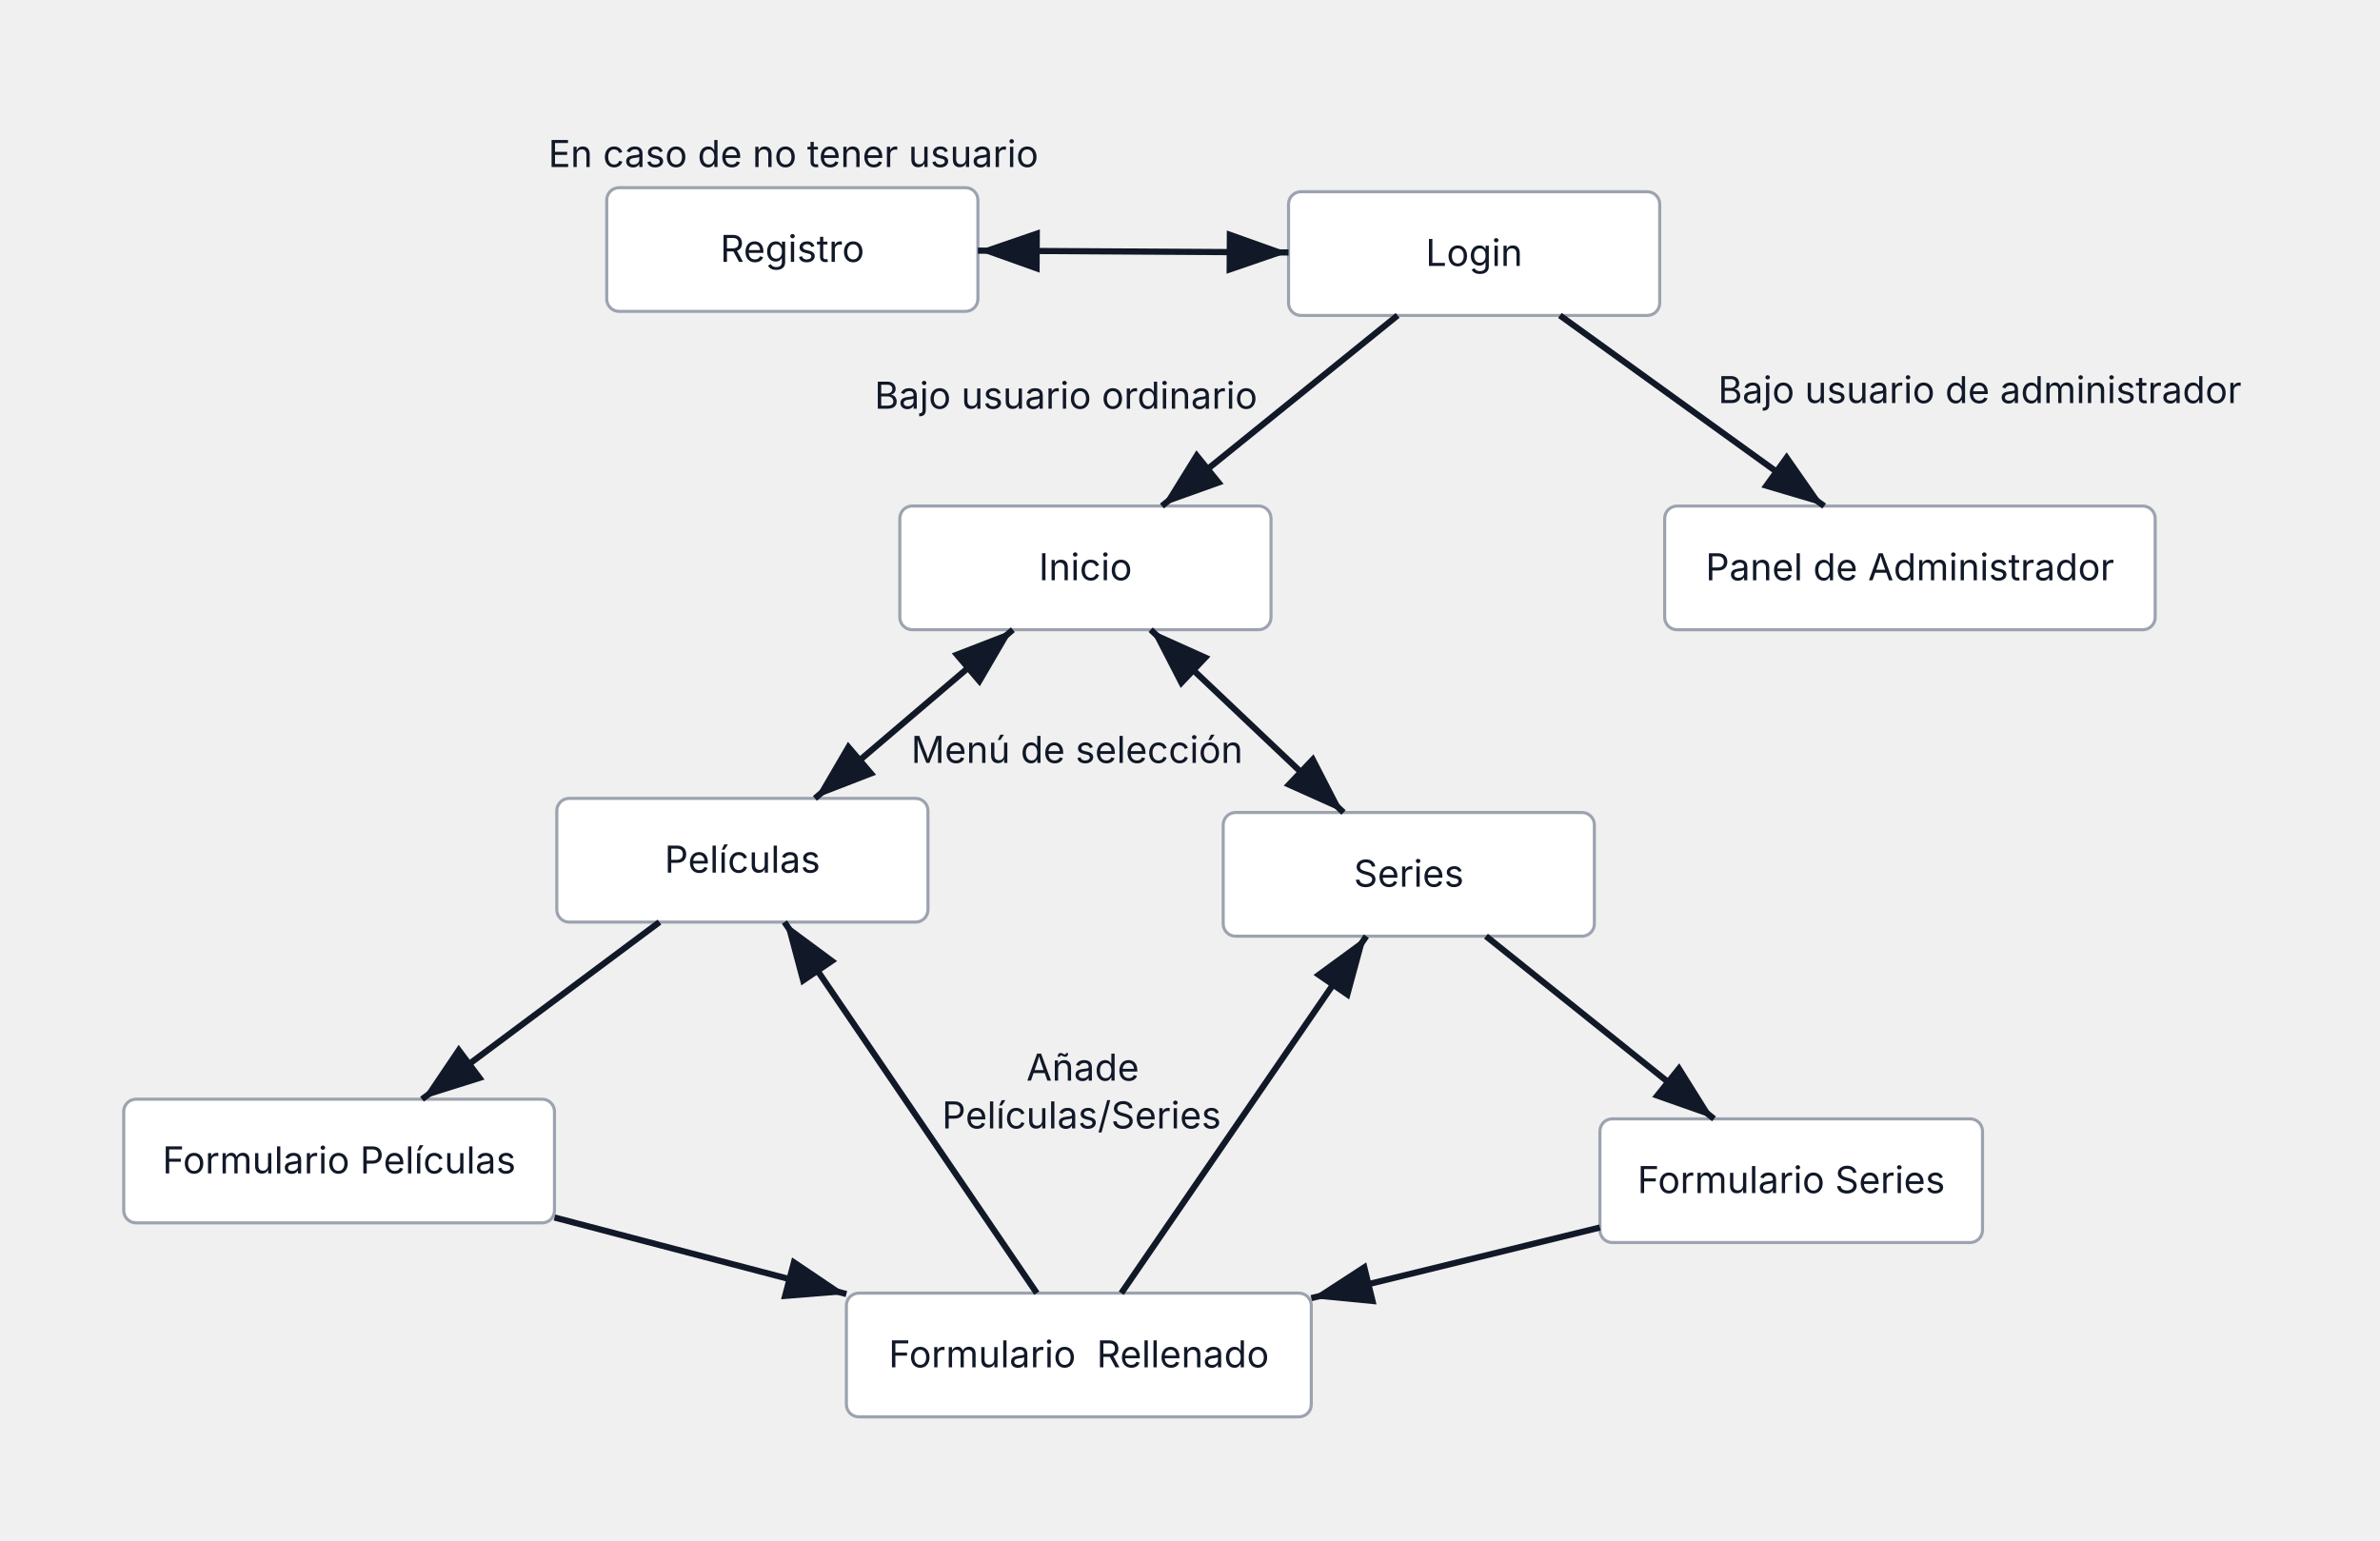
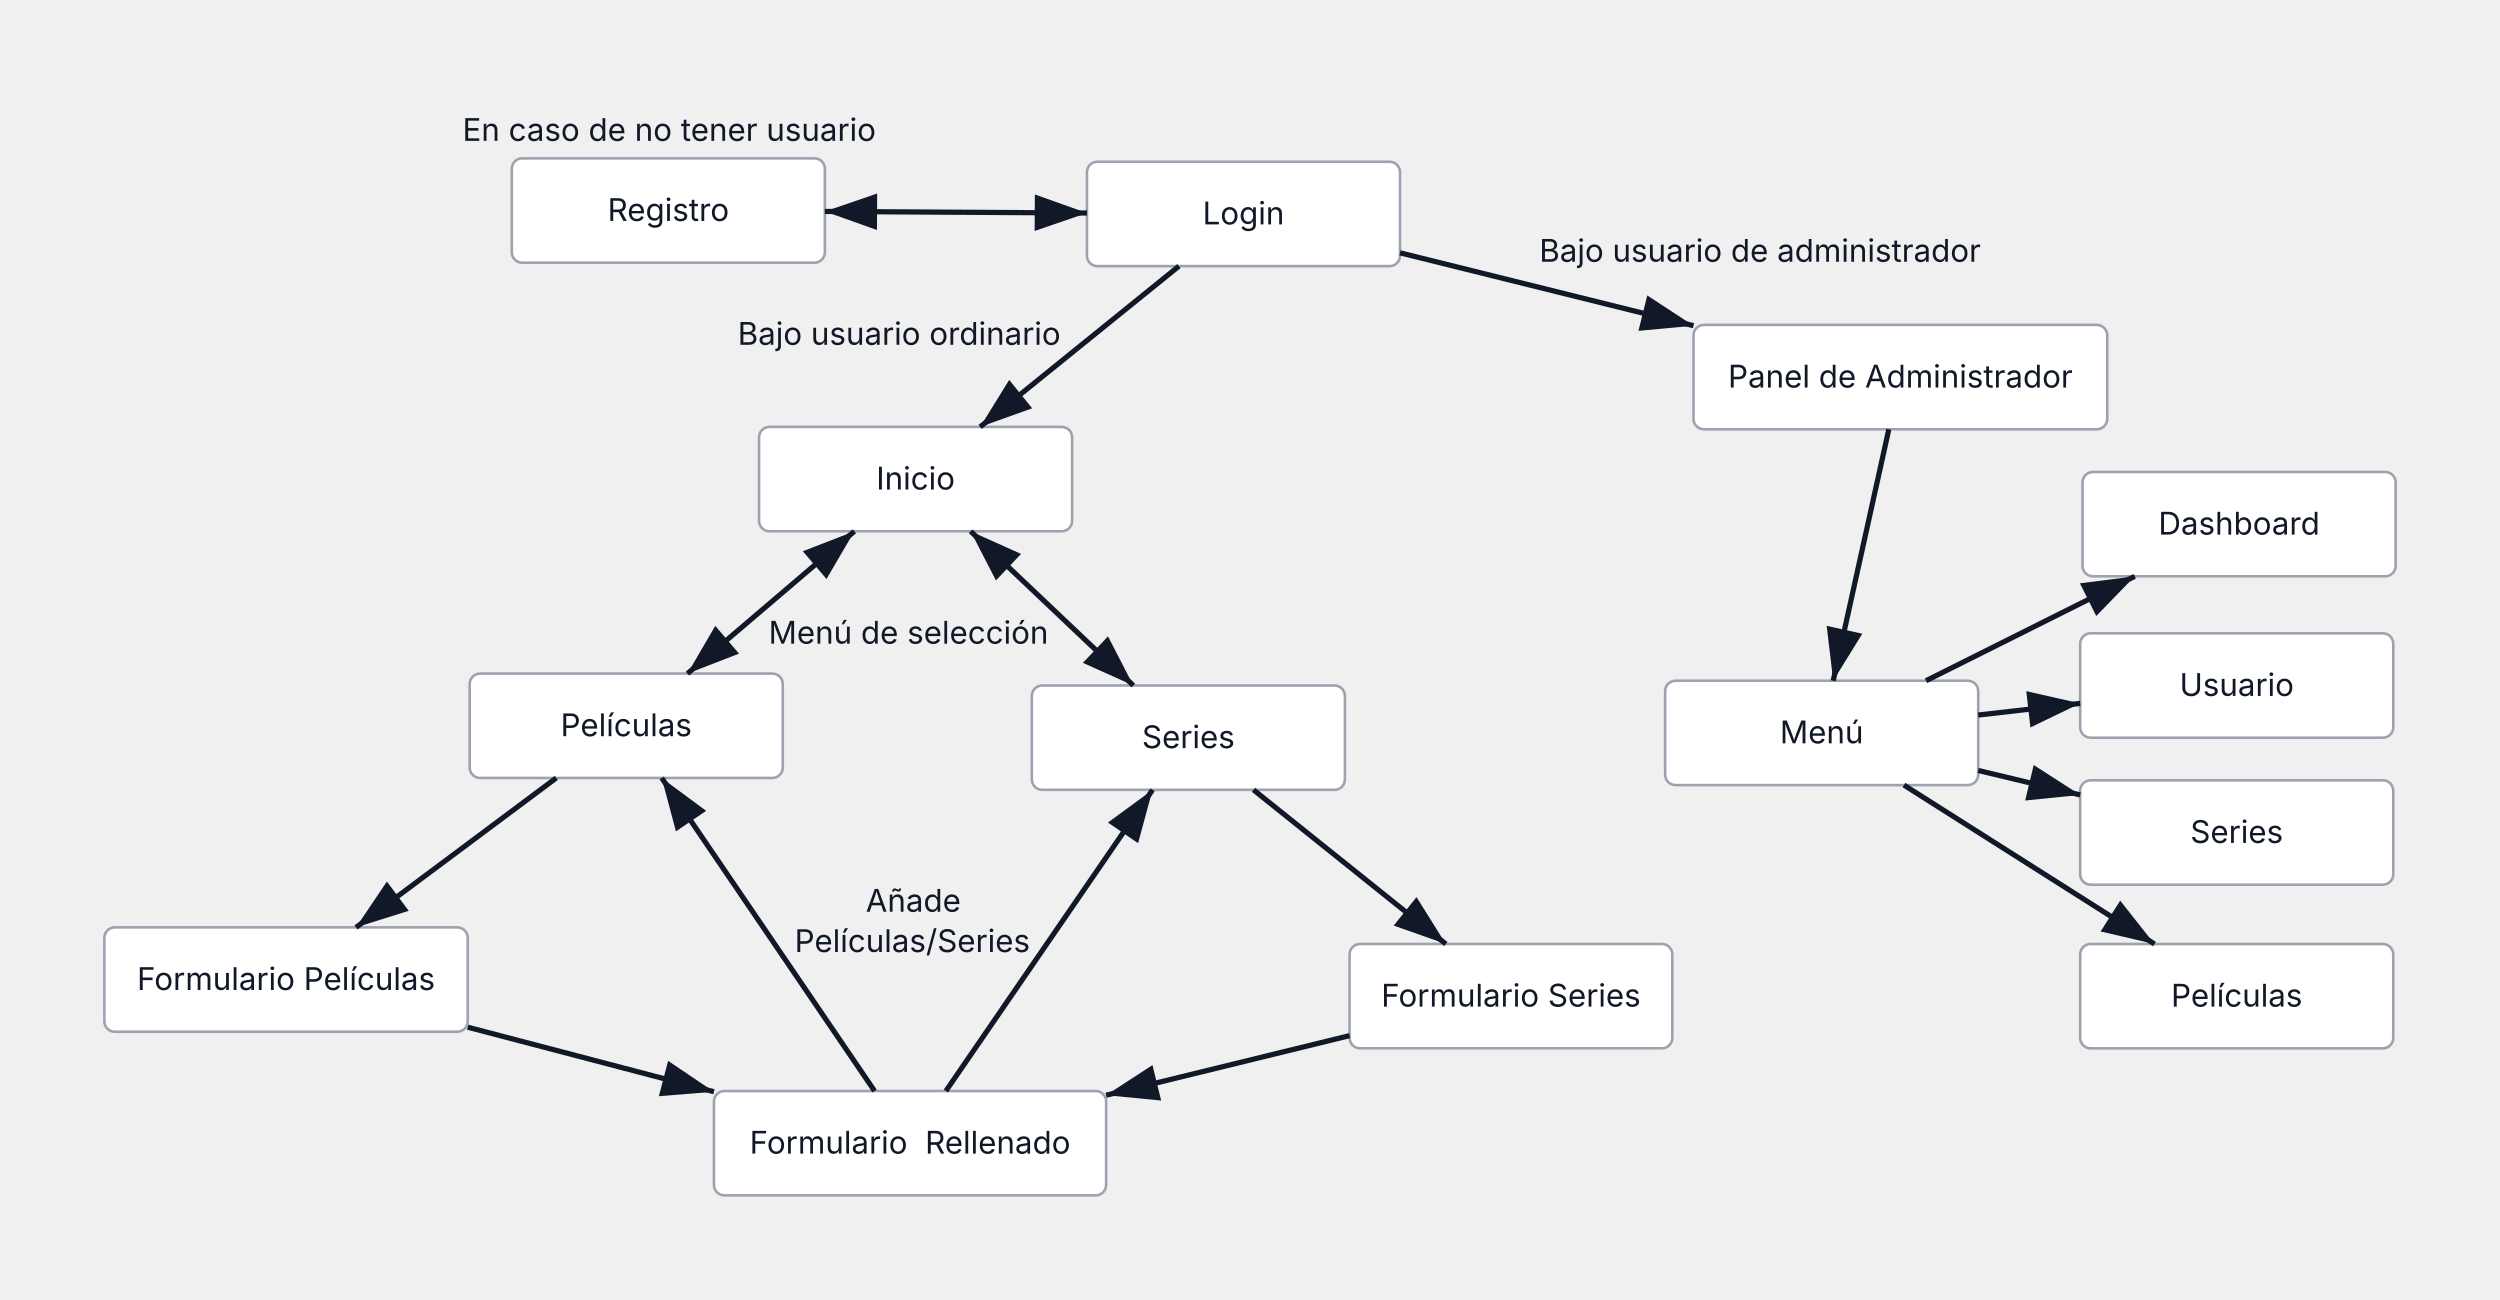
- <svg xmlns="http://www.w3.org/2000/svg" width="769.469" height="498.156" viewBox="0 0 769.469 498.156">
+ <svg xmlns="http://www.w3.org/2000/svg" width="958.188" height="498.156" viewBox="0 0 958.188 498.156">
  <defs>
    <style>
      text { font-family: system-ui, -apple-system, "Segoe UI", sans-serif; font-size: 12px; fill: #111827; }
      .shape-rect { fill: #ffffff; stroke: #9ca3af; stroke-width: 1; }
      .shape-entity { fill: #ffffff; stroke: #111827; stroke-width: 2; }
      .shape-circle { fill: #ffffff; stroke: #9ca3af; stroke-width: 1; }
      .shape-pill { fill: #ffffff; stroke: #9ca3af; stroke-width: 1; }
      .shape-db { fill: #ffffff; stroke: #9ca3af; stroke-width: 1; }
      .conn { stroke: #111827; stroke-width: 2; fill: none; }
    </style>
    <marker id="arrow-end" markerWidth="10" markerHeight="7" refX="10" refY="3.5" orient="auto" markerUnits="strokeWidth">
      <polygon points="0 0, 10 3.5, 0 7" fill="#111827" />
    </marker>
    <marker id="arrow-start" markerWidth="10" markerHeight="7" refX="0" refY="3.5" orient="auto" markerUnits="strokeWidth">
      <polygon points="10 0, 0 3.5, 10 7" fill="#111827" />
    </marker>
  </defs>
  <rect class="shape-rect" x="416.594" y="62" width="120" height="40" rx="4" ry="4" />
  <text x="476.594" y="86" text-anchor="middle">Login</text>
  <rect class="shape-rect" x="196.156" y="60.687" width="120" height="40" rx="4" ry="4" />
  <text x="256.156" y="84.687" text-anchor="middle">Registro</text>
  <rect class="shape-rect" x="290.922" y="163.625" width="120" height="40" rx="4" ry="4" />
  <text x="350.922" y="187.625" text-anchor="middle">Inicio</text>
-   <rect class="shape-rect" x="538.203" y="163.641" width="158.578" height="40" rx="4" ry="4" />
-   <text x="617.492" y="187.641" text-anchor="middle">Panel de Administrador</text>
+   <rect class="shape-rect" x="649.078" y="124.531" width="158.578" height="40" rx="4" ry="4" />
+   <text x="728.367" y="148.531" text-anchor="middle">Panel de Administrador</text>
  <rect class="shape-rect" x="180.016" y="258.172" width="120" height="40" rx="4" ry="4" />
  <text x="240.016" y="282.172" text-anchor="middle">Películas</text>
  <rect class="shape-rect" x="395.469" y="262.734" width="120" height="40" rx="4" ry="4" />
  <text x="455.469" y="286.734" text-anchor="middle">Series</text>
  <rect class="shape-rect" x="40" y="355.438" width="139.266" height="40" rx="4" ry="4" />
  <text x="109.633" y="379.438" text-anchor="middle">Formulario Películas</text>
  <rect class="shape-rect" x="517.266" y="361.797" width="123.688" height="40" rx="4" ry="4" />
  <text x="579.109" y="385.797" text-anchor="middle">Formulario Series</text>
  <rect class="shape-rect" x="273.641" y="418.156" width="150.312" height="40" rx="4" ry="4" />
  <text x="348.797" y="442.156" text-anchor="middle">Formulario  Rellenado</text>
  <text x="331.828" y="349.438">Añade</text>
  <text x="304.547" y="364.891">Películas/Series</text>
-   <text x="555.453" y="130.344">Bajo usuario de administrador</text>
+   <text x="589.969" y="100.328">Bajo usuario de administrador</text>
  <text x="282.734" y="132.156">Bajo usuario ordinario</text>
  <text x="294.578" y="246.703">Menú de selección</text>
  <text x="177.266" y="54">En caso de no tener usuario</text>
+   <rect class="shape-rect" x="798.188" y="180.891" width="120" height="40" rx="4" ry="4" />
+   <text x="858.188" y="204.891" text-anchor="middle">Dashboard</text>
+   <rect class="shape-rect" x="797.281" y="242.734" width="120" height="40" rx="4" ry="4" />
+   <text x="857.281" y="266.734" text-anchor="middle">Usuario</text>
+   <rect class="shape-rect" x="797.281" y="299.078" width="120" height="40" rx="4" ry="4" />
+   <text x="857.281" y="323.078" text-anchor="middle">Series</text>
+   <rect class="shape-rect" x="797.281" y="361.812" width="120" height="40" rx="4" ry="4" />
+   <text x="857.281" y="385.812" text-anchor="middle">Películas</text>
+   <rect class="shape-rect" x="638.203" y="260.906" width="120" height="40" rx="4" ry="4" />
+   <text x="698.203" y="284.906" text-anchor="middle">Menú</text>
  <path class="conn" d="M 316.156 81.045 L 416.594 81.643" marker-start="url(#arrow-start)" marker-end="url(#arrow-end)" />
-   <path class="conn" d="M 504.319 102 L 589.767 163.641" marker-end="url(#arrow-end)" />
+   <path class="conn" d="M 536.594 96.902 L 649.078 124.839" marker-end="url(#arrow-end)" />
  <path class="conn" d="M 451.861 102 L 375.654 163.625" marker-end="url(#arrow-end)" />
  <path class="conn" d="M 263.476 258.172 L 327.461 203.625" marker-start="url(#arrow-start)" marker-end="url(#arrow-end)" />
  <path class="conn" d="M 372.019 203.625 L 434.371 262.734" marker-start="url(#arrow-start)" marker-end="url(#arrow-end)" />
  <path class="conn" d="M 213.206 298.172 L 136.442 355.438" marker-end="url(#arrow-end)" />
  <path class="conn" d="M 179.266 393.698 L 273.641 418.447" marker-end="url(#arrow-end)" />
  <path class="conn" d="M 517.266 396.931 L 423.953 419.765" marker-end="url(#arrow-end)" />
  <path class="conn" d="M 480.431 302.734 L 554.147 361.797" marker-end="url(#arrow-end)" />
  <path class="conn" d="M 362.524 418.156 L 441.742 302.734" marker-end="url(#arrow-end)" />
  <path class="conn" d="M 335.198 418.156 L 253.615 298.172" marker-end="url(#arrow-end)" />
+   <path class="conn" d="M 723.944 164.531 L 702.627 260.906" marker-end="url(#arrow-end)" />
+   <path class="conn" d="M 738.191 260.906 L 818.199 220.891" marker-end="url(#arrow-end)" />
+   <path class="conn" d="M 758.203 274.052 L 797.281 269.588" marker-end="url(#arrow-end)" />
+   <path class="conn" d="M 758.203 295.304 L 797.281 304.681" marker-end="url(#arrow-end)" />
+   <path class="conn" d="M 729.733 300.906 L 825.751 361.812" marker-end="url(#arrow-end)" />
</svg>
